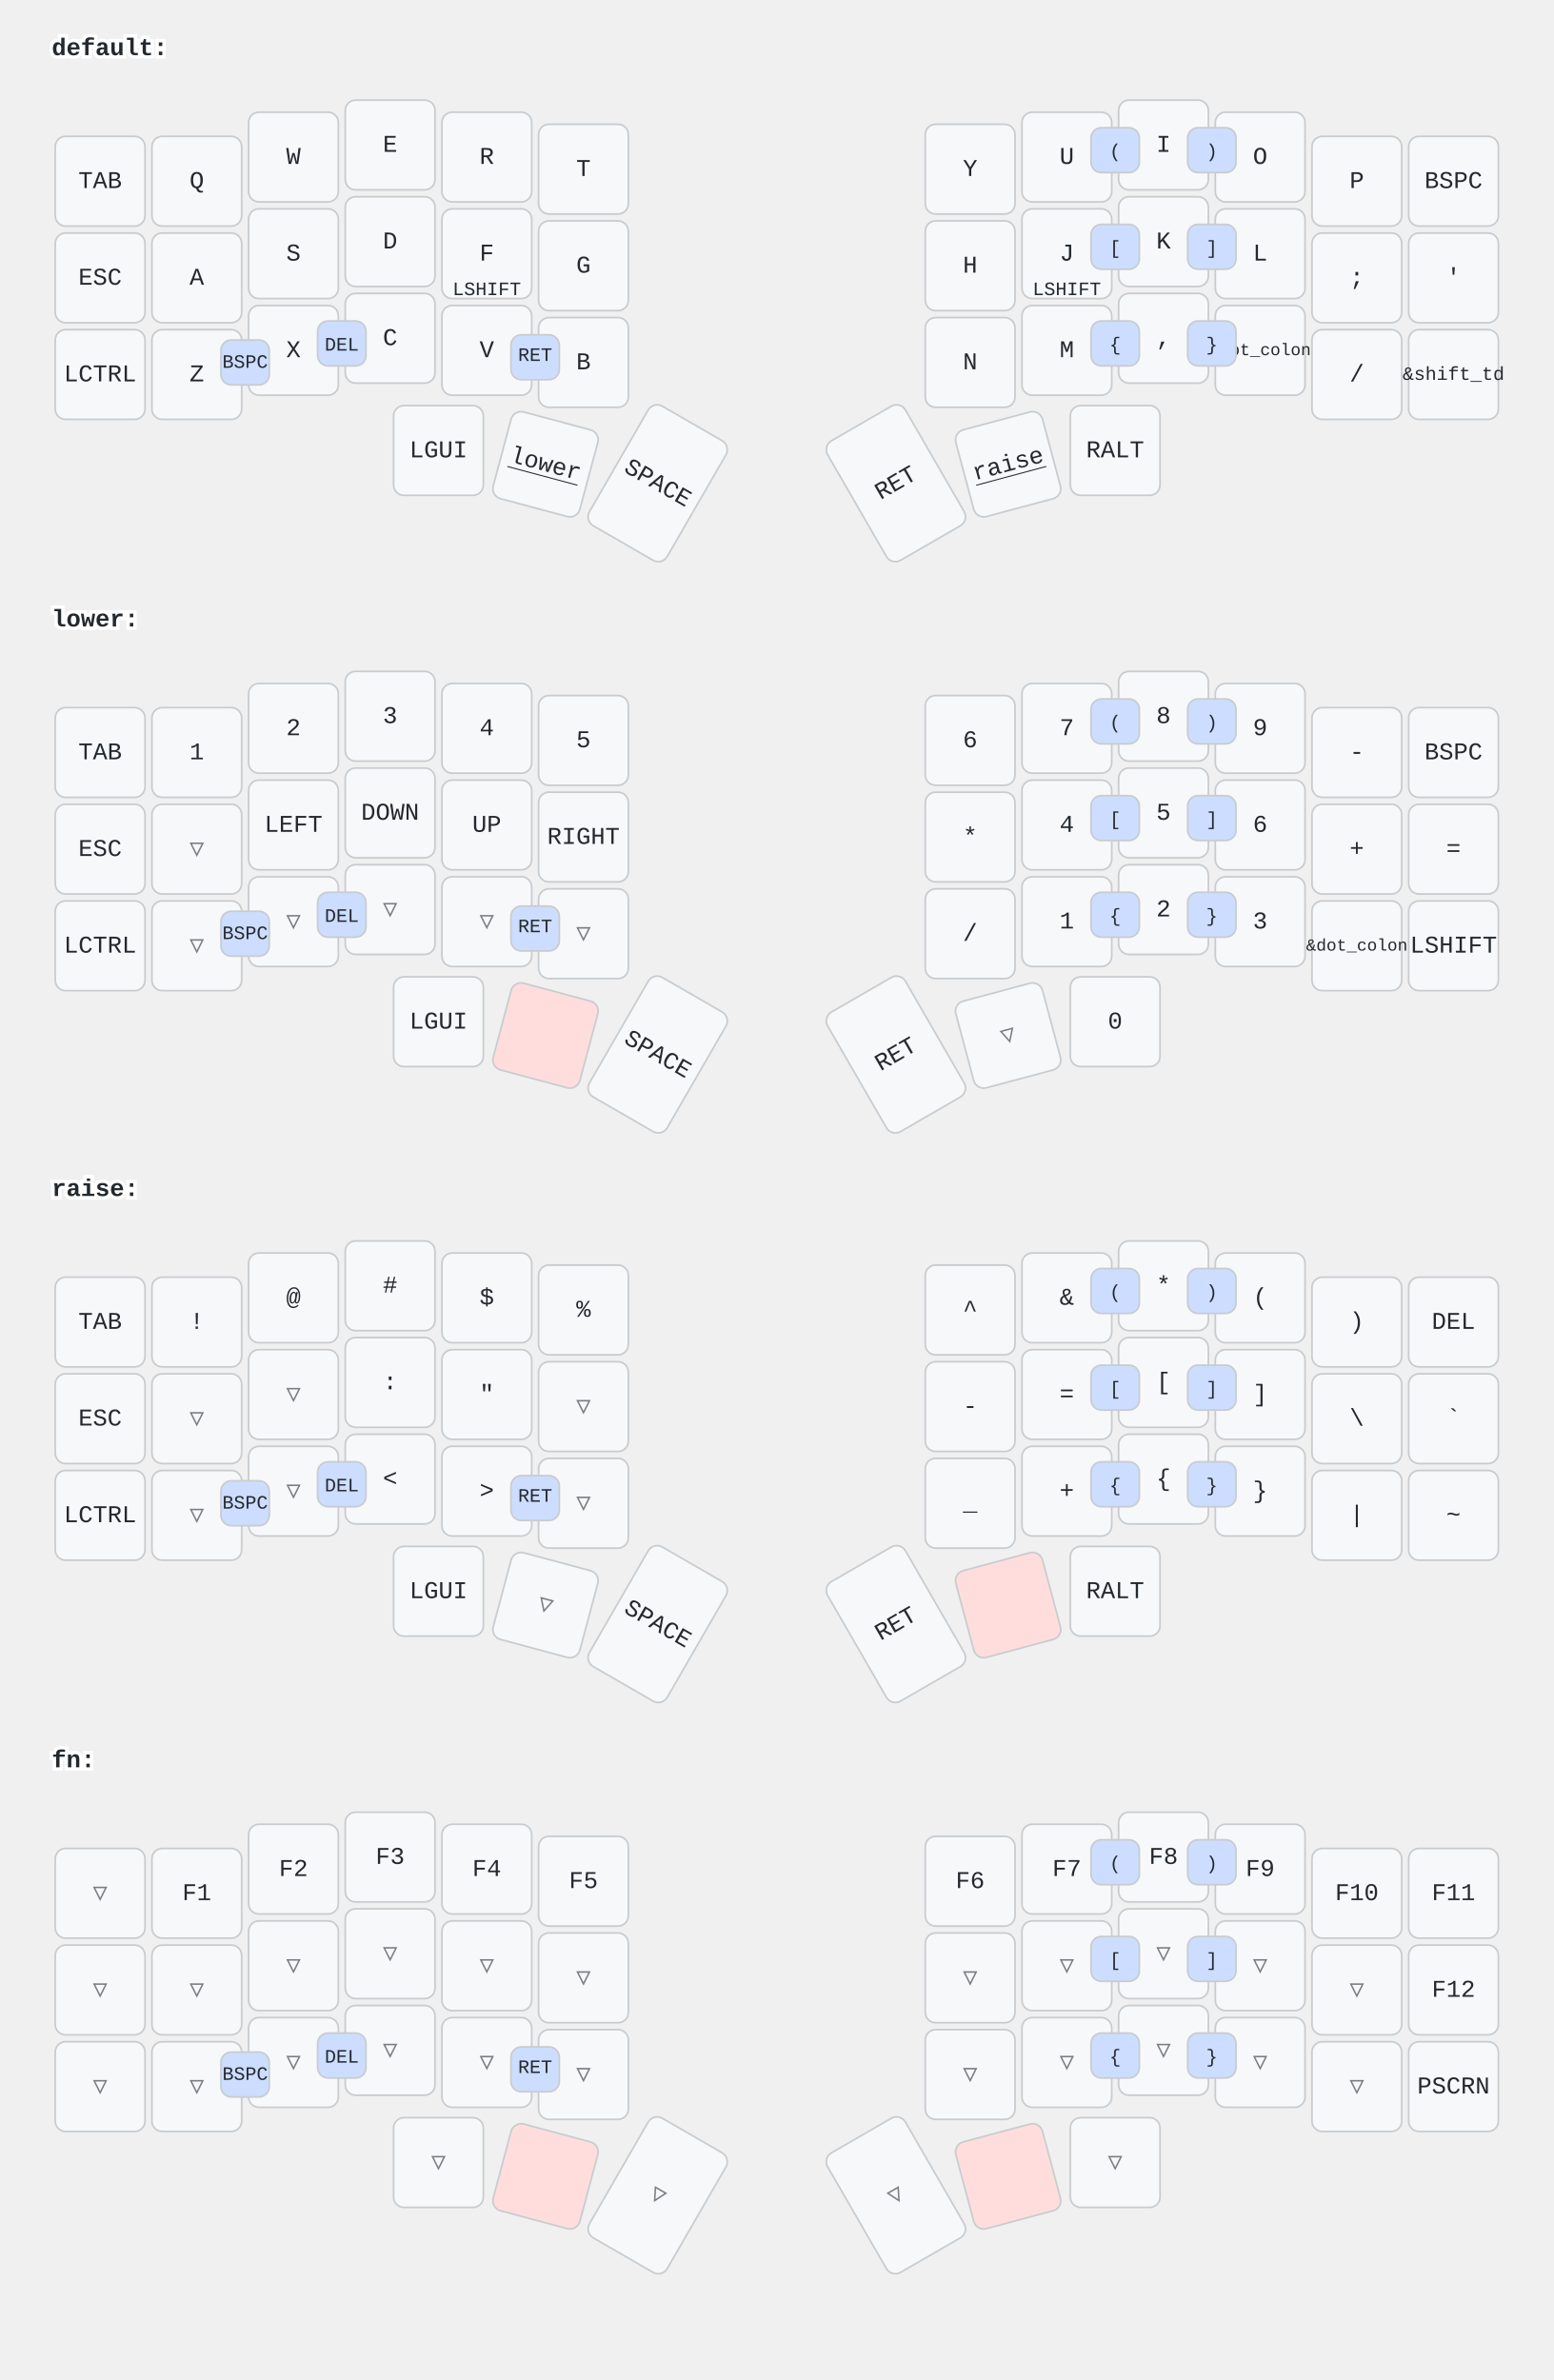
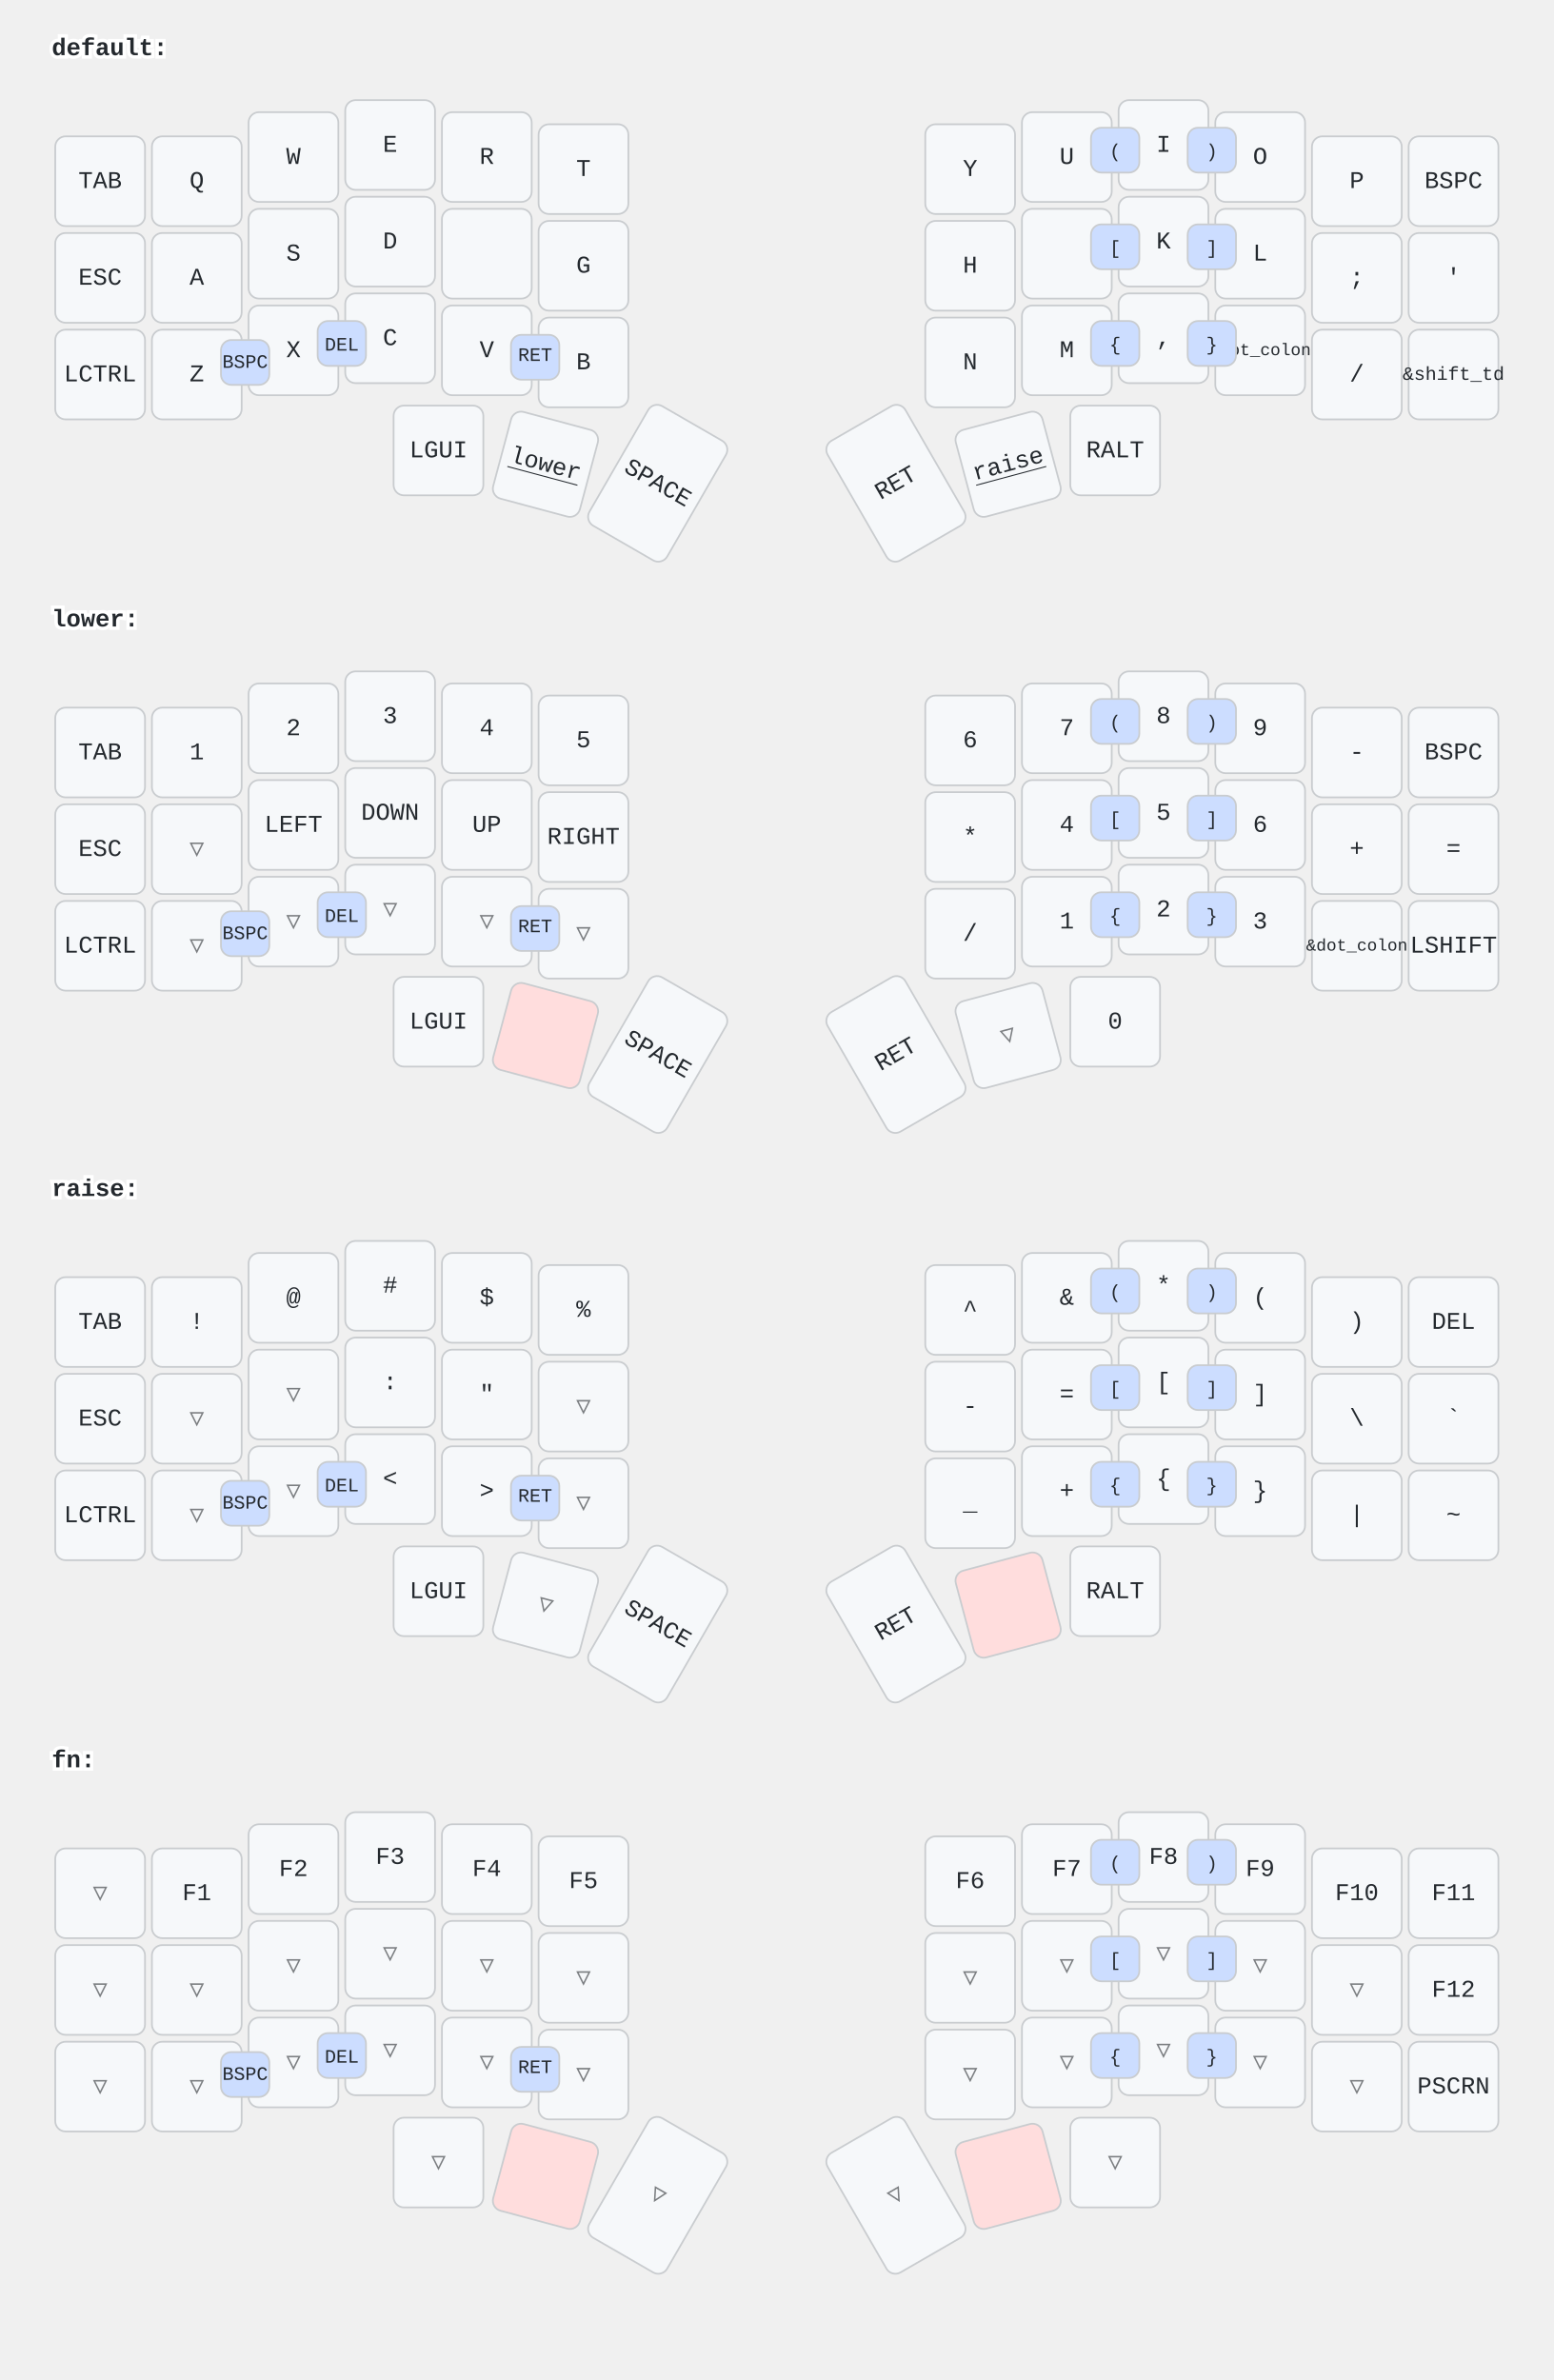
<svg xmlns="http://www.w3.org/2000/svg" width="900" height="1379" viewBox="0 0 900 1379" class="keymap">
  <style>/* inherit to force styles through use tags */
svg path {
    fill: inherit;
}

/* font and background color specifications */
svg.keymap {
    font-family: SFMono-Regular,Consolas,Liberation Mono,Menlo,monospace;
    font-size: 14px;
    font-kerning: normal;
    text-rendering: optimizeLegibility;
    fill: #24292e;
}

/* default key styling */
rect.key {
    fill: #f6f8fa;
}

rect.key, rect.combo {
    stroke: #c9cccf;
    stroke-width: 1;
}

/* default key side styling, only used is draw_key_sides is set */
rect.side {
    filter: brightness(90%);
}

/* color accent for combo boxes */
rect.combo, rect.combo-separate {
    fill: #cdf;
}

/* color accent for held keys */
rect.held, rect.combo.held {
    fill: #fdd;
}

/* color accent for ghost (optional) keys */
rect.ghost, rect.combo.ghost {
    stroke-dasharray: 4, 4;
    stroke-width: 2;
}

text {
    text-anchor: middle;
    dominant-baseline: middle;
}

/* styling for layer labels */
text.label {
    font-weight: bold;
    text-anchor: start;
    stroke: white;
    stroke-width: 4;
    paint-order: stroke;
}

/* styling for optional footer */
text.footer {
    text-anchor: end;
    dominant-baseline: auto;
    stroke: white;
    stroke-width: 4;
    paint-order: stroke;
}

/* styling for combo tap, and key non-tap label text */
text.combo, text.hold, text.shifted, text.left, text.right {
    font-size: 11px;
}

text.hold {
    text-anchor: middle;
    dominant-baseline: auto;
}

text.shifted {
    text-anchor: middle;
    dominant-baseline: hanging;
}

text.left {
    text-anchor: start;
}

text.right {
    text-anchor: end;
}

text.layer-activator {
    text-decoration: underline;
}

/* styling for hold/shifted label text in combo box */
text.combo.hold, text.combo.shifted, text.combo.left, text.combo.right {
    font-size: 8px;
}

/* lighter symbol for transparent keys */
text.trans {
    fill: #7b7e81;
}

/* styling for combo dendrons */
path.combo {
    stroke-width: 1;
    stroke: gray;
    fill: none;
}

/* Start Tabler Icons Cleanup */
/* cannot use height/width with glyphs */
.icon-tabler &gt; path {
    fill: inherit;
    stroke: inherit;
    stroke-width: 2;
}
/* hide tabler's default box */
.icon-tabler &gt; path[stroke="none"][fill="none"] {
    visibility: hidden;
}
/* End Tabler Icons Cleanup */
</style>
  <g transform="translate(30, 0)" class="layer-default">
    <text x="0" y="28" class="label" id="default">default:</text>
    <g transform="translate(0, 56)">
      <g transform="translate(28, 49)" class="key keypos-0">
        <rect rx="6" ry="6" x="-26" y="-26" width="52" height="52" class="key" />
        <text x="0" y="0" class="key tap">TAB</text>
      </g>
      <g transform="translate(84, 49)" class="key keypos-1">
        <rect rx="6" ry="6" x="-26" y="-26" width="52" height="52" class="key" />
        <text x="0" y="0" class="key tap">Q</text>
      </g>
      <g transform="translate(140, 35)" class="key keypos-2">
        <rect rx="6" ry="6" x="-26" y="-26" width="52" height="52" class="key" />
        <text x="0" y="0" class="key tap">W</text>
      </g>
      <g transform="translate(196, 28)" class="key keypos-3">
        <rect rx="6" ry="6" x="-26" y="-26" width="52" height="52" class="key" />
        <text x="0" y="0" class="key tap">E</text>
      </g>
      <g transform="translate(252, 35)" class="key keypos-4">
        <rect rx="6" ry="6" x="-26" y="-26" width="52" height="52" class="key" />
        <text x="0" y="0" class="key tap">R</text>
      </g>
      <g transform="translate(308, 42)" class="key keypos-5">
        <rect rx="6" ry="6" x="-26" y="-26" width="52" height="52" class="key" />
        <text x="0" y="0" class="key tap">T</text>
      </g>
      <g transform="translate(532, 42)" class="key keypos-6">
        <rect rx="6" ry="6" x="-26" y="-26" width="52" height="52" class="key" />
        <text x="0" y="0" class="key tap">Y</text>
      </g>
      <g transform="translate(588, 35)" class="key keypos-7">
        <rect rx="6" ry="6" x="-26" y="-26" width="52" height="52" class="key" />
        <text x="0" y="0" class="key tap">U</text>
      </g>
      <g transform="translate(644, 28)" class="key keypos-8">
        <rect rx="6" ry="6" x="-26" y="-26" width="52" height="52" class="key" />
        <text x="0" y="0" class="key tap">I</text>
      </g>
      <g transform="translate(700, 35)" class="key keypos-9">
        <rect rx="6" ry="6" x="-26" y="-26" width="52" height="52" class="key" />
        <text x="0" y="0" class="key tap">O</text>
      </g>
      <g transform="translate(756, 49)" class="key keypos-10">
        <rect rx="6" ry="6" x="-26" y="-26" width="52" height="52" class="key" />
        <text x="0" y="0" class="key tap">P</text>
      </g>
      <g transform="translate(812, 49)" class="key keypos-11">
        <rect rx="6" ry="6" x="-26" y="-26" width="52" height="52" class="key" />
        <text x="0" y="0" class="key tap">BSPC</text>
      </g>
      <g transform="translate(28, 105)" class="key keypos-12">
        <rect rx="6" ry="6" x="-26" y="-26" width="52" height="52" class="key" />
        <text x="0" y="0" class="key tap">ESC</text>
      </g>
      <g transform="translate(84, 105)" class="key keypos-13">
        <rect rx="6" ry="6" x="-26" y="-26" width="52" height="52" class="key" />
        <text x="0" y="0" class="key tap">A</text>
      </g>
      <g transform="translate(140, 91)" class="key keypos-14">
        <rect rx="6" ry="6" x="-26" y="-26" width="52" height="52" class="key" />
        <text x="0" y="0" class="key tap">S</text>
      </g>
      <g transform="translate(196, 84)" class="key keypos-15">
        <rect rx="6" ry="6" x="-26" y="-26" width="52" height="52" class="key" />
        <text x="0" y="0" class="key tap">D</text>
      </g>
      <g transform="translate(252, 91)" class="key keypos-16">
        <rect rx="6" ry="6" x="-26" y="-26" width="52" height="52" class="key" />
-         <text x="0" y="0" class="key tap">F</text>
-         <text x="0" y="24" class="key hold">LSHIFT</text>
      </g>
      <g transform="translate(308, 98)" class="key keypos-17">
        <rect rx="6" ry="6" x="-26" y="-26" width="52" height="52" class="key" />
        <text x="0" y="0" class="key tap">G</text>
      </g>
      <g transform="translate(532, 98)" class="key keypos-18">
        <rect rx="6" ry="6" x="-26" y="-26" width="52" height="52" class="key" />
        <text x="0" y="0" class="key tap">H</text>
      </g>
      <g transform="translate(588, 91)" class="key keypos-19">
        <rect rx="6" ry="6" x="-26" y="-26" width="52" height="52" class="key" />
-         <text x="0" y="0" class="key tap">J</text>
-         <text x="0" y="24" class="key hold">LSHIFT</text>
      </g>
      <g transform="translate(644, 84)" class="key keypos-20">
        <rect rx="6" ry="6" x="-26" y="-26" width="52" height="52" class="key" />
        <text x="0" y="0" class="key tap">K</text>
      </g>
      <g transform="translate(700, 91)" class="key keypos-21">
        <rect rx="6" ry="6" x="-26" y="-26" width="52" height="52" class="key" />
        <text x="0" y="0" class="key tap">L</text>
      </g>
      <g transform="translate(756, 105)" class="key keypos-22">
        <rect rx="6" ry="6" x="-26" y="-26" width="52" height="52" class="key" />
        <text x="0" y="0" class="key tap">;</text>
      </g>
      <g transform="translate(812, 105)" class="key keypos-23">
        <rect rx="6" ry="6" x="-26" y="-26" width="52" height="52" class="key" />
        <text x="0" y="0" class="key tap">'</text>
      </g>
      <g transform="translate(28, 161)" class="key keypos-24">
        <rect rx="6" ry="6" x="-26" y="-26" width="52" height="52" class="key" />
        <text x="0" y="0" class="key tap">LCTRL</text>
      </g>
      <g transform="translate(84, 161)" class="key keypos-25">
        <rect rx="6" ry="6" x="-26" y="-26" width="52" height="52" class="key" />
        <text x="0" y="0" class="key tap">Z</text>
      </g>
      <g transform="translate(140, 147)" class="key keypos-26">
        <rect rx="6" ry="6" x="-26" y="-26" width="52" height="52" class="key" />
        <text x="0" y="0" class="key tap">X</text>
      </g>
      <g transform="translate(196, 140)" class="key keypos-27">
        <rect rx="6" ry="6" x="-26" y="-26" width="52" height="52" class="key" />
        <text x="0" y="0" class="key tap">C</text>
      </g>
      <g transform="translate(252, 147)" class="key keypos-28">
        <rect rx="6" ry="6" x="-26" y="-26" width="52" height="52" class="key" />
        <text x="0" y="0" class="key tap">V</text>
      </g>
      <g transform="translate(308, 154)" class="key keypos-29">
        <rect rx="6" ry="6" x="-26" y="-26" width="52" height="52" class="key" />
        <text x="0" y="0" class="key tap">B</text>
      </g>
      <g transform="translate(532, 154)" class="key keypos-30">
        <rect rx="6" ry="6" x="-26" y="-26" width="52" height="52" class="key" />
        <text x="0" y="0" class="key tap">N</text>
      </g>
      <g transform="translate(588, 147)" class="key keypos-31">
        <rect rx="6" ry="6" x="-26" y="-26" width="52" height="52" class="key" />
        <text x="0" y="0" class="key tap">M</text>
      </g>
      <g transform="translate(644, 140)" class="key keypos-32">
        <rect rx="6" ry="6" x="-26" y="-26" width="52" height="52" class="key" />
        <text x="0" y="0" class="key tap">,</text>
      </g>
      <g transform="translate(700, 147)" class="key keypos-33">
        <rect rx="6" ry="6" x="-26" y="-26" width="52" height="52" class="key" />
        <text x="0" y="0" class="key tap">
          <tspan style="font-size: 70%">&amp;dot_colon</tspan>
        </text>
      </g>
      <g transform="translate(756, 161)" class="key keypos-34">
        <rect rx="6" ry="6" x="-26" y="-26" width="52" height="52" class="key" />
        <text x="0" y="0" class="key tap">/</text>
      </g>
      <g transform="translate(812, 161)" class="key keypos-35">
        <rect rx="6" ry="6" x="-26" y="-26" width="52" height="52" class="key" />
        <text x="0" y="0" class="key tap">
          <tspan style="font-size: 78%">&amp;shift_td</tspan>
        </text>
      </g>
      <g transform="translate(224, 205)" class="key keypos-36">
        <rect rx="6" ry="6" x="-26" y="-26" width="52" height="52" class="key" />
        <text x="0" y="0" class="key tap">LGUI</text>
      </g>
      <g transform="translate(286, 213) rotate(15.0)" class="key keypos-37">
        <rect rx="6" ry="6" x="-26" y="-26" width="52" height="52" class="key" />
        <a href="#lower">
          <text x="0" y="0" class="key tap layer-activator">lower</text>
        </a>
      </g>
      <g transform="translate(351, 224) rotate(30.0)" class="key keypos-38">
        <rect rx="6" ry="6" x="-26" y="-40" width="52" height="80" class="key" />
        <text x="0" y="0" class="key tap">SPACE</text>
      </g>
      <g transform="translate(489, 224) rotate(-30.0)" class="key keypos-39">
        <rect rx="6" ry="6" x="-26" y="-40" width="52" height="80" class="key" />
        <text x="0" y="0" class="key tap">RET</text>
      </g>
      <g transform="translate(554, 213) rotate(-15.0)" class="key keypos-40">
        <rect rx="6" ry="6" x="-26" y="-26" width="52" height="52" class="key" />
        <a href="#raise">
          <text x="0" y="0" class="key tap layer-activator">raise</text>
        </a>
      </g>
      <g transform="translate(616, 205)" class="key keypos-41">
        <rect rx="6" ry="6" x="-26" y="-26" width="52" height="52" class="key" />
        <text x="0" y="0" class="key tap">RALT</text>
      </g>
      <g class="combo combopos-0">
        <rect rx="6" ry="6" x="602" y="18" width="28" height="26" class="combo" />
        <text x="616" y="32" class="combo tap">(</text>
      </g>
      <g class="combo combopos-1">
        <rect rx="6" ry="6" x="658" y="18" width="28" height="26" class="combo" />
        <text x="672" y="32" class="combo tap">)</text>
      </g>
      <g class="combo combopos-2">
        <rect rx="6" ry="6" x="602" y="74" width="28" height="26" class="combo" />
        <text x="616" y="88" class="combo tap">[</text>
      </g>
      <g class="combo combopos-3">
        <rect rx="6" ry="6" x="658" y="74" width="28" height="26" class="combo" />
        <text x="672" y="88" class="combo tap">]</text>
      </g>
      <g class="combo combopos-4">
        <rect rx="6" ry="6" x="602" y="130" width="28" height="26" class="combo" />
        <text x="616" y="144" class="combo tap">{</text>
      </g>
      <g class="combo combopos-5">
        <rect rx="6" ry="6" x="658" y="130" width="28" height="26" class="combo" />
        <text x="672" y="144" class="combo tap">}</text>
      </g>
      <g class="combo combopos-6">
        <rect rx="6" ry="6" x="98" y="141" width="28" height="26" class="combo" />
        <text x="112" y="154" class="combo tap">BSPC</text>
      </g>
      <g class="combo combopos-7">
        <rect rx="6" ry="6" x="154" y="130" width="28" height="26" class="combo" />
        <text x="168" y="144" class="combo tap">DEL</text>
      </g>
      <g class="combo combopos-8">
        <rect rx="6" ry="6" x="266" y="138" width="28" height="26" class="combo" />
        <text x="280" y="150" class="combo tap">RET</text>
      </g>
    </g>
  </g>
  <g transform="translate(30, 331)" class="layer-lower">
    <text x="0" y="28" class="label" id="lower">lower:</text>
    <g transform="translate(0, 56)">
      <g transform="translate(28, 49)" class="key keypos-0">
        <rect rx="6" ry="6" x="-26" y="-26" width="52" height="52" class="key" />
        <text x="0" y="0" class="key tap">TAB</text>
      </g>
      <g transform="translate(84, 49)" class="key keypos-1">
        <rect rx="6" ry="6" x="-26" y="-26" width="52" height="52" class="key" />
        <text x="0" y="0" class="key tap">1</text>
      </g>
      <g transform="translate(140, 35)" class="key keypos-2">
        <rect rx="6" ry="6" x="-26" y="-26" width="52" height="52" class="key" />
        <text x="0" y="0" class="key tap">2</text>
      </g>
      <g transform="translate(196, 28)" class="key keypos-3">
        <rect rx="6" ry="6" x="-26" y="-26" width="52" height="52" class="key" />
        <text x="0" y="0" class="key tap">3</text>
      </g>
      <g transform="translate(252, 35)" class="key keypos-4">
        <rect rx="6" ry="6" x="-26" y="-26" width="52" height="52" class="key" />
        <text x="0" y="0" class="key tap">4</text>
      </g>
      <g transform="translate(308, 42)" class="key keypos-5">
        <rect rx="6" ry="6" x="-26" y="-26" width="52" height="52" class="key" />
        <text x="0" y="0" class="key tap">5</text>
      </g>
      <g transform="translate(532, 42)" class="key keypos-6">
        <rect rx="6" ry="6" x="-26" y="-26" width="52" height="52" class="key" />
        <text x="0" y="0" class="key tap">6</text>
      </g>
      <g transform="translate(588, 35)" class="key keypos-7">
        <rect rx="6" ry="6" x="-26" y="-26" width="52" height="52" class="key" />
        <text x="0" y="0" class="key tap">7</text>
      </g>
      <g transform="translate(644, 28)" class="key keypos-8">
        <rect rx="6" ry="6" x="-26" y="-26" width="52" height="52" class="key" />
        <text x="0" y="0" class="key tap">8</text>
      </g>
      <g transform="translate(700, 35)" class="key keypos-9">
        <rect rx="6" ry="6" x="-26" y="-26" width="52" height="52" class="key" />
        <text x="0" y="0" class="key tap">9</text>
      </g>
      <g transform="translate(756, 49)" class="key keypos-10">
        <rect rx="6" ry="6" x="-26" y="-26" width="52" height="52" class="key" />
        <text x="0" y="0" class="key tap">-</text>
      </g>
      <g transform="translate(812, 49)" class="key keypos-11">
        <rect rx="6" ry="6" x="-26" y="-26" width="52" height="52" class="key" />
        <text x="0" y="0" class="key tap">BSPC</text>
      </g>
      <g transform="translate(28, 105)" class="key keypos-12">
        <rect rx="6" ry="6" x="-26" y="-26" width="52" height="52" class="key" />
        <text x="0" y="0" class="key tap">ESC</text>
      </g>
      <g transform="translate(84, 105)" class="key trans keypos-13">
        <rect rx="6" ry="6" x="-26" y="-26" width="52" height="52" class="key trans" />
        <text x="0" y="0" class="key trans tap">▽</text>
      </g>
      <g transform="translate(140, 91)" class="key keypos-14">
        <rect rx="6" ry="6" x="-26" y="-26" width="52" height="52" class="key" />
        <text x="0" y="0" class="key tap">LEFT</text>
      </g>
      <g transform="translate(196, 84)" class="key keypos-15">
        <rect rx="6" ry="6" x="-26" y="-26" width="52" height="52" class="key" />
        <text x="0" y="0" class="key tap">DOWN</text>
      </g>
      <g transform="translate(252, 91)" class="key keypos-16">
        <rect rx="6" ry="6" x="-26" y="-26" width="52" height="52" class="key" />
        <text x="0" y="0" class="key tap">UP</text>
      </g>
      <g transform="translate(308, 98)" class="key keypos-17">
        <rect rx="6" ry="6" x="-26" y="-26" width="52" height="52" class="key" />
        <text x="0" y="0" class="key tap">RIGHT</text>
      </g>
      <g transform="translate(532, 98)" class="key keypos-18">
        <rect rx="6" ry="6" x="-26" y="-26" width="52" height="52" class="key" />
        <text x="0" y="0" class="key tap">*</text>
      </g>
      <g transform="translate(588, 91)" class="key keypos-19">
        <rect rx="6" ry="6" x="-26" y="-26" width="52" height="52" class="key" />
        <text x="0" y="0" class="key tap">4</text>
      </g>
      <g transform="translate(644, 84)" class="key keypos-20">
        <rect rx="6" ry="6" x="-26" y="-26" width="52" height="52" class="key" />
        <text x="0" y="0" class="key tap">5</text>
      </g>
      <g transform="translate(700, 91)" class="key keypos-21">
        <rect rx="6" ry="6" x="-26" y="-26" width="52" height="52" class="key" />
        <text x="0" y="0" class="key tap">6</text>
      </g>
      <g transform="translate(756, 105)" class="key keypos-22">
        <rect rx="6" ry="6" x="-26" y="-26" width="52" height="52" class="key" />
        <text x="0" y="0" class="key tap">+</text>
      </g>
      <g transform="translate(812, 105)" class="key keypos-23">
        <rect rx="6" ry="6" x="-26" y="-26" width="52" height="52" class="key" />
        <text x="0" y="0" class="key tap">=</text>
      </g>
      <g transform="translate(28, 161)" class="key keypos-24">
        <rect rx="6" ry="6" x="-26" y="-26" width="52" height="52" class="key" />
        <text x="0" y="0" class="key tap">LCTRL</text>
      </g>
      <g transform="translate(84, 161)" class="key trans keypos-25">
        <rect rx="6" ry="6" x="-26" y="-26" width="52" height="52" class="key trans" />
        <text x="0" y="0" class="key trans tap">▽</text>
      </g>
      <g transform="translate(140, 147)" class="key trans keypos-26">
        <rect rx="6" ry="6" x="-26" y="-26" width="52" height="52" class="key trans" />
        <text x="0" y="0" class="key trans tap">▽</text>
      </g>
      <g transform="translate(196, 140)" class="key trans keypos-27">
        <rect rx="6" ry="6" x="-26" y="-26" width="52" height="52" class="key trans" />
        <text x="0" y="0" class="key trans tap">▽</text>
      </g>
      <g transform="translate(252, 147)" class="key trans keypos-28">
        <rect rx="6" ry="6" x="-26" y="-26" width="52" height="52" class="key trans" />
        <text x="0" y="0" class="key trans tap">▽</text>
      </g>
      <g transform="translate(308, 154)" class="key trans keypos-29">
        <rect rx="6" ry="6" x="-26" y="-26" width="52" height="52" class="key trans" />
        <text x="0" y="0" class="key trans tap">▽</text>
      </g>
      <g transform="translate(532, 154)" class="key keypos-30">
        <rect rx="6" ry="6" x="-26" y="-26" width="52" height="52" class="key" />
        <text x="0" y="0" class="key tap">/</text>
      </g>
      <g transform="translate(588, 147)" class="key keypos-31">
        <rect rx="6" ry="6" x="-26" y="-26" width="52" height="52" class="key" />
        <text x="0" y="0" class="key tap">1</text>
      </g>
      <g transform="translate(644, 140)" class="key keypos-32">
        <rect rx="6" ry="6" x="-26" y="-26" width="52" height="52" class="key" />
        <text x="0" y="0" class="key tap">2</text>
      </g>
      <g transform="translate(700, 147)" class="key keypos-33">
        <rect rx="6" ry="6" x="-26" y="-26" width="52" height="52" class="key" />
        <text x="0" y="0" class="key tap">3</text>
      </g>
      <g transform="translate(756, 161)" class="key keypos-34">
        <rect rx="6" ry="6" x="-26" y="-26" width="52" height="52" class="key" />
        <text x="0" y="0" class="key tap">
          <tspan style="font-size: 70%">&amp;dot_colon</tspan>
        </text>
      </g>
      <g transform="translate(812, 161)" class="key keypos-35">
        <rect rx="6" ry="6" x="-26" y="-26" width="52" height="52" class="key" />
        <text x="0" y="0" class="key tap">LSHIFT</text>
      </g>
      <g transform="translate(224, 205)" class="key keypos-36">
        <rect rx="6" ry="6" x="-26" y="-26" width="52" height="52" class="key" />
        <text x="0" y="0" class="key tap">LGUI</text>
      </g>
      <g transform="translate(286, 213) rotate(15.0)" class="key held keypos-37">
        <rect rx="6" ry="6" x="-26" y="-26" width="52" height="52" class="key held" />
      </g>
      <g transform="translate(351, 224) rotate(30.0)" class="key keypos-38">
        <rect rx="6" ry="6" x="-26" y="-40" width="52" height="80" class="key" />
        <text x="0" y="0" class="key tap">SPACE</text>
      </g>
      <g transform="translate(489, 224) rotate(-30.0)" class="key keypos-39">
        <rect rx="6" ry="6" x="-26" y="-40" width="52" height="80" class="key" />
        <text x="0" y="0" class="key tap">RET</text>
      </g>
      <g transform="translate(554, 213) rotate(-15.0)" class="key trans keypos-40">
        <rect rx="6" ry="6" x="-26" y="-26" width="52" height="52" class="key trans" />
        <text x="0" y="0" class="key trans tap">▽</text>
      </g>
      <g transform="translate(616, 205)" class="key keypos-41">
        <rect rx="6" ry="6" x="-26" y="-26" width="52" height="52" class="key" />
        <text x="0" y="0" class="key tap">0</text>
      </g>
      <g class="combo combopos-0">
        <rect rx="6" ry="6" x="602" y="18" width="28" height="26" class="combo" />
        <text x="616" y="32" class="combo tap">(</text>
      </g>
      <g class="combo combopos-1">
        <rect rx="6" ry="6" x="658" y="18" width="28" height="26" class="combo" />
        <text x="672" y="32" class="combo tap">)</text>
      </g>
      <g class="combo combopos-2">
        <rect rx="6" ry="6" x="602" y="74" width="28" height="26" class="combo" />
        <text x="616" y="88" class="combo tap">[</text>
      </g>
      <g class="combo combopos-3">
        <rect rx="6" ry="6" x="658" y="74" width="28" height="26" class="combo" />
        <text x="672" y="88" class="combo tap">]</text>
      </g>
      <g class="combo combopos-4">
        <rect rx="6" ry="6" x="602" y="130" width="28" height="26" class="combo" />
        <text x="616" y="144" class="combo tap">{</text>
      </g>
      <g class="combo combopos-5">
        <rect rx="6" ry="6" x="658" y="130" width="28" height="26" class="combo" />
        <text x="672" y="144" class="combo tap">}</text>
      </g>
      <g class="combo combopos-6">
        <rect rx="6" ry="6" x="98" y="141" width="28" height="26" class="combo" />
        <text x="112" y="154" class="combo tap">BSPC</text>
      </g>
      <g class="combo combopos-7">
        <rect rx="6" ry="6" x="154" y="130" width="28" height="26" class="combo" />
        <text x="168" y="144" class="combo tap">DEL</text>
      </g>
      <g class="combo combopos-8">
        <rect rx="6" ry="6" x="266" y="138" width="28" height="26" class="combo" />
        <text x="280" y="150" class="combo tap">RET</text>
      </g>
    </g>
  </g>
  <g transform="translate(30, 661)" class="layer-raise">
    <text x="0" y="28" class="label" id="raise">raise:</text>
    <g transform="translate(0, 56)">
      <g transform="translate(28, 49)" class="key keypos-0">
        <rect rx="6" ry="6" x="-26" y="-26" width="52" height="52" class="key" />
        <text x="0" y="0" class="key tap">TAB</text>
      </g>
      <g transform="translate(84, 49)" class="key keypos-1">
        <rect rx="6" ry="6" x="-26" y="-26" width="52" height="52" class="key" />
        <text x="0" y="0" class="key tap">!</text>
      </g>
      <g transform="translate(140, 35)" class="key keypos-2">
        <rect rx="6" ry="6" x="-26" y="-26" width="52" height="52" class="key" />
        <text x="0" y="0" class="key tap">@</text>
      </g>
      <g transform="translate(196, 28)" class="key keypos-3">
        <rect rx="6" ry="6" x="-26" y="-26" width="52" height="52" class="key" />
        <text x="0" y="0" class="key tap">#</text>
      </g>
      <g transform="translate(252, 35)" class="key keypos-4">
        <rect rx="6" ry="6" x="-26" y="-26" width="52" height="52" class="key" />
        <text x="0" y="0" class="key tap">$</text>
      </g>
      <g transform="translate(308, 42)" class="key keypos-5">
        <rect rx="6" ry="6" x="-26" y="-26" width="52" height="52" class="key" />
        <text x="0" y="0" class="key tap">%</text>
      </g>
      <g transform="translate(532, 42)" class="key keypos-6">
        <rect rx="6" ry="6" x="-26" y="-26" width="52" height="52" class="key" />
        <text x="0" y="0" class="key tap">^</text>
      </g>
      <g transform="translate(588, 35)" class="key keypos-7">
        <rect rx="6" ry="6" x="-26" y="-26" width="52" height="52" class="key" />
        <text x="0" y="0" class="key tap">&amp;</text>
      </g>
      <g transform="translate(644, 28)" class="key keypos-8">
        <rect rx="6" ry="6" x="-26" y="-26" width="52" height="52" class="key" />
        <text x="0" y="0" class="key tap">*</text>
      </g>
      <g transform="translate(700, 35)" class="key keypos-9">
        <rect rx="6" ry="6" x="-26" y="-26" width="52" height="52" class="key" />
        <text x="0" y="0" class="key tap">(</text>
      </g>
      <g transform="translate(756, 49)" class="key keypos-10">
        <rect rx="6" ry="6" x="-26" y="-26" width="52" height="52" class="key" />
        <text x="0" y="0" class="key tap">)</text>
      </g>
      <g transform="translate(812, 49)" class="key keypos-11">
        <rect rx="6" ry="6" x="-26" y="-26" width="52" height="52" class="key" />
        <text x="0" y="0" class="key tap">DEL</text>
      </g>
      <g transform="translate(28, 105)" class="key keypos-12">
        <rect rx="6" ry="6" x="-26" y="-26" width="52" height="52" class="key" />
        <text x="0" y="0" class="key tap">ESC</text>
      </g>
      <g transform="translate(84, 105)" class="key trans keypos-13">
        <rect rx="6" ry="6" x="-26" y="-26" width="52" height="52" class="key trans" />
        <text x="0" y="0" class="key trans tap">▽</text>
      </g>
      <g transform="translate(140, 91)" class="key trans keypos-14">
        <rect rx="6" ry="6" x="-26" y="-26" width="52" height="52" class="key trans" />
        <text x="0" y="0" class="key trans tap">▽</text>
      </g>
      <g transform="translate(196, 84)" class="key keypos-15">
        <rect rx="6" ry="6" x="-26" y="-26" width="52" height="52" class="key" />
        <text x="0" y="0" class="key tap">:</text>
      </g>
      <g transform="translate(252, 91)" class="key keypos-16">
        <rect rx="6" ry="6" x="-26" y="-26" width="52" height="52" class="key" />
        <text x="0" y="0" class="key tap">"</text>
      </g>
      <g transform="translate(308, 98)" class="key trans keypos-17">
        <rect rx="6" ry="6" x="-26" y="-26" width="52" height="52" class="key trans" />
        <text x="0" y="0" class="key trans tap">▽</text>
      </g>
      <g transform="translate(532, 98)" class="key keypos-18">
        <rect rx="6" ry="6" x="-26" y="-26" width="52" height="52" class="key" />
        <text x="0" y="0" class="key tap">-</text>
      </g>
      <g transform="translate(588, 91)" class="key keypos-19">
        <rect rx="6" ry="6" x="-26" y="-26" width="52" height="52" class="key" />
        <text x="0" y="0" class="key tap">=</text>
      </g>
      <g transform="translate(644, 84)" class="key keypos-20">
        <rect rx="6" ry="6" x="-26" y="-26" width="52" height="52" class="key" />
        <text x="0" y="0" class="key tap">[</text>
      </g>
      <g transform="translate(700, 91)" class="key keypos-21">
        <rect rx="6" ry="6" x="-26" y="-26" width="52" height="52" class="key" />
        <text x="0" y="0" class="key tap">]</text>
      </g>
      <g transform="translate(756, 105)" class="key keypos-22">
        <rect rx="6" ry="6" x="-26" y="-26" width="52" height="52" class="key" />
        <text x="0" y="0" class="key tap">\</text>
      </g>
      <g transform="translate(812, 105)" class="key keypos-23">
        <rect rx="6" ry="6" x="-26" y="-26" width="52" height="52" class="key" />
        <text x="0" y="0" class="key tap">`</text>
      </g>
      <g transform="translate(28, 161)" class="key keypos-24">
        <rect rx="6" ry="6" x="-26" y="-26" width="52" height="52" class="key" />
        <text x="0" y="0" class="key tap">LCTRL</text>
      </g>
      <g transform="translate(84, 161)" class="key trans keypos-25">
        <rect rx="6" ry="6" x="-26" y="-26" width="52" height="52" class="key trans" />
        <text x="0" y="0" class="key trans tap">▽</text>
      </g>
      <g transform="translate(140, 147)" class="key trans keypos-26">
        <rect rx="6" ry="6" x="-26" y="-26" width="52" height="52" class="key trans" />
        <text x="0" y="0" class="key trans tap">▽</text>
      </g>
      <g transform="translate(196, 140)" class="key keypos-27">
        <rect rx="6" ry="6" x="-26" y="-26" width="52" height="52" class="key" />
        <text x="0" y="0" class="key tap">&lt;</text>
      </g>
      <g transform="translate(252, 147)" class="key keypos-28">
        <rect rx="6" ry="6" x="-26" y="-26" width="52" height="52" class="key" />
        <text x="0" y="0" class="key tap">&gt;</text>
      </g>
      <g transform="translate(308, 154)" class="key trans keypos-29">
        <rect rx="6" ry="6" x="-26" y="-26" width="52" height="52" class="key trans" />
        <text x="0" y="0" class="key trans tap">▽</text>
      </g>
      <g transform="translate(532, 154)" class="key keypos-30">
        <rect rx="6" ry="6" x="-26" y="-26" width="52" height="52" class="key" />
        <text x="0" y="0" class="key tap">_</text>
      </g>
      <g transform="translate(588, 147)" class="key keypos-31">
        <rect rx="6" ry="6" x="-26" y="-26" width="52" height="52" class="key" />
        <text x="0" y="0" class="key tap">+</text>
      </g>
      <g transform="translate(644, 140)" class="key keypos-32">
        <rect rx="6" ry="6" x="-26" y="-26" width="52" height="52" class="key" />
        <text x="0" y="0" class="key tap">{</text>
      </g>
      <g transform="translate(700, 147)" class="key keypos-33">
        <rect rx="6" ry="6" x="-26" y="-26" width="52" height="52" class="key" />
        <text x="0" y="0" class="key tap">}</text>
      </g>
      <g transform="translate(756, 161)" class="key keypos-34">
        <rect rx="6" ry="6" x="-26" y="-26" width="52" height="52" class="key" />
        <text x="0" y="0" class="key tap">|</text>
      </g>
      <g transform="translate(812, 161)" class="key keypos-35">
        <rect rx="6" ry="6" x="-26" y="-26" width="52" height="52" class="key" />
        <text x="0" y="0" class="key tap">~</text>
      </g>
      <g transform="translate(224, 205)" class="key keypos-36">
        <rect rx="6" ry="6" x="-26" y="-26" width="52" height="52" class="key" />
        <text x="0" y="0" class="key tap">LGUI</text>
      </g>
      <g transform="translate(286, 213) rotate(15.0)" class="key trans keypos-37">
        <rect rx="6" ry="6" x="-26" y="-26" width="52" height="52" class="key trans" />
        <text x="0" y="0" class="key trans tap">▽</text>
      </g>
      <g transform="translate(351, 224) rotate(30.0)" class="key keypos-38">
        <rect rx="6" ry="6" x="-26" y="-40" width="52" height="80" class="key" />
        <text x="0" y="0" class="key tap">SPACE</text>
      </g>
      <g transform="translate(489, 224) rotate(-30.0)" class="key keypos-39">
        <rect rx="6" ry="6" x="-26" y="-40" width="52" height="80" class="key" />
        <text x="0" y="0" class="key tap">RET</text>
      </g>
      <g transform="translate(554, 213) rotate(-15.0)" class="key held keypos-40">
        <rect rx="6" ry="6" x="-26" y="-26" width="52" height="52" class="key held" />
      </g>
      <g transform="translate(616, 205)" class="key keypos-41">
        <rect rx="6" ry="6" x="-26" y="-26" width="52" height="52" class="key" />
        <text x="0" y="0" class="key tap">RALT</text>
      </g>
      <g class="combo combopos-0">
        <rect rx="6" ry="6" x="602" y="18" width="28" height="26" class="combo" />
        <text x="616" y="32" class="combo tap">(</text>
      </g>
      <g class="combo combopos-1">
        <rect rx="6" ry="6" x="658" y="18" width="28" height="26" class="combo" />
        <text x="672" y="32" class="combo tap">)</text>
      </g>
      <g class="combo combopos-2">
        <rect rx="6" ry="6" x="602" y="74" width="28" height="26" class="combo" />
        <text x="616" y="88" class="combo tap">[</text>
      </g>
      <g class="combo combopos-3">
        <rect rx="6" ry="6" x="658" y="74" width="28" height="26" class="combo" />
        <text x="672" y="88" class="combo tap">]</text>
      </g>
      <g class="combo combopos-4">
        <rect rx="6" ry="6" x="602" y="130" width="28" height="26" class="combo" />
        <text x="616" y="144" class="combo tap">{</text>
      </g>
      <g class="combo combopos-5">
        <rect rx="6" ry="6" x="658" y="130" width="28" height="26" class="combo" />
        <text x="672" y="144" class="combo tap">}</text>
      </g>
      <g class="combo combopos-6">
        <rect rx="6" ry="6" x="98" y="141" width="28" height="26" class="combo" />
        <text x="112" y="154" class="combo tap">BSPC</text>
      </g>
      <g class="combo combopos-7">
        <rect rx="6" ry="6" x="154" y="130" width="28" height="26" class="combo" />
        <text x="168" y="144" class="combo tap">DEL</text>
      </g>
      <g class="combo combopos-8">
        <rect rx="6" ry="6" x="266" y="138" width="28" height="26" class="combo" />
        <text x="280" y="150" class="combo tap">RET</text>
      </g>
    </g>
  </g>
  <g transform="translate(30, 992)" class="layer-fn">
    <text x="0" y="28" class="label" id="fn">fn:</text>
    <g transform="translate(0, 56)">
      <g transform="translate(28, 49)" class="key trans keypos-0">
        <rect rx="6" ry="6" x="-26" y="-26" width="52" height="52" class="key trans" />
        <text x="0" y="0" class="key trans tap">▽</text>
      </g>
      <g transform="translate(84, 49)" class="key keypos-1">
        <rect rx="6" ry="6" x="-26" y="-26" width="52" height="52" class="key" />
        <text x="0" y="0" class="key tap">F1</text>
      </g>
      <g transform="translate(140, 35)" class="key keypos-2">
        <rect rx="6" ry="6" x="-26" y="-26" width="52" height="52" class="key" />
        <text x="0" y="0" class="key tap">F2</text>
      </g>
      <g transform="translate(196, 28)" class="key keypos-3">
        <rect rx="6" ry="6" x="-26" y="-26" width="52" height="52" class="key" />
        <text x="0" y="0" class="key tap">F3</text>
      </g>
      <g transform="translate(252, 35)" class="key keypos-4">
        <rect rx="6" ry="6" x="-26" y="-26" width="52" height="52" class="key" />
        <text x="0" y="0" class="key tap">F4</text>
      </g>
      <g transform="translate(308, 42)" class="key keypos-5">
        <rect rx="6" ry="6" x="-26" y="-26" width="52" height="52" class="key" />
        <text x="0" y="0" class="key tap">F5</text>
      </g>
      <g transform="translate(532, 42)" class="key keypos-6">
        <rect rx="6" ry="6" x="-26" y="-26" width="52" height="52" class="key" />
        <text x="0" y="0" class="key tap">F6</text>
      </g>
      <g transform="translate(588, 35)" class="key keypos-7">
        <rect rx="6" ry="6" x="-26" y="-26" width="52" height="52" class="key" />
        <text x="0" y="0" class="key tap">F7</text>
      </g>
      <g transform="translate(644, 28)" class="key keypos-8">
        <rect rx="6" ry="6" x="-26" y="-26" width="52" height="52" class="key" />
        <text x="0" y="0" class="key tap">F8</text>
      </g>
      <g transform="translate(700, 35)" class="key keypos-9">
        <rect rx="6" ry="6" x="-26" y="-26" width="52" height="52" class="key" />
        <text x="0" y="0" class="key tap">F9</text>
      </g>
      <g transform="translate(756, 49)" class="key keypos-10">
        <rect rx="6" ry="6" x="-26" y="-26" width="52" height="52" class="key" />
        <text x="0" y="0" class="key tap">F10</text>
      </g>
      <g transform="translate(812, 49)" class="key keypos-11">
        <rect rx="6" ry="6" x="-26" y="-26" width="52" height="52" class="key" />
        <text x="0" y="0" class="key tap">F11</text>
      </g>
      <g transform="translate(28, 105)" class="key trans keypos-12">
        <rect rx="6" ry="6" x="-26" y="-26" width="52" height="52" class="key trans" />
        <text x="0" y="0" class="key trans tap">▽</text>
      </g>
      <g transform="translate(84, 105)" class="key trans keypos-13">
        <rect rx="6" ry="6" x="-26" y="-26" width="52" height="52" class="key trans" />
        <text x="0" y="0" class="key trans tap">▽</text>
      </g>
      <g transform="translate(140, 91)" class="key trans keypos-14">
        <rect rx="6" ry="6" x="-26" y="-26" width="52" height="52" class="key trans" />
        <text x="0" y="0" class="key trans tap">▽</text>
      </g>
      <g transform="translate(196, 84)" class="key trans keypos-15">
        <rect rx="6" ry="6" x="-26" y="-26" width="52" height="52" class="key trans" />
        <text x="0" y="0" class="key trans tap">▽</text>
      </g>
      <g transform="translate(252, 91)" class="key trans keypos-16">
        <rect rx="6" ry="6" x="-26" y="-26" width="52" height="52" class="key trans" />
        <text x="0" y="0" class="key trans tap">▽</text>
      </g>
      <g transform="translate(308, 98)" class="key trans keypos-17">
        <rect rx="6" ry="6" x="-26" y="-26" width="52" height="52" class="key trans" />
        <text x="0" y="0" class="key trans tap">▽</text>
      </g>
      <g transform="translate(532, 98)" class="key trans keypos-18">
        <rect rx="6" ry="6" x="-26" y="-26" width="52" height="52" class="key trans" />
        <text x="0" y="0" class="key trans tap">▽</text>
      </g>
      <g transform="translate(588, 91)" class="key trans keypos-19">
        <rect rx="6" ry="6" x="-26" y="-26" width="52" height="52" class="key trans" />
        <text x="0" y="0" class="key trans tap">▽</text>
      </g>
      <g transform="translate(644, 84)" class="key trans keypos-20">
        <rect rx="6" ry="6" x="-26" y="-26" width="52" height="52" class="key trans" />
        <text x="0" y="0" class="key trans tap">▽</text>
      </g>
      <g transform="translate(700, 91)" class="key trans keypos-21">
        <rect rx="6" ry="6" x="-26" y="-26" width="52" height="52" class="key trans" />
        <text x="0" y="0" class="key trans tap">▽</text>
      </g>
      <g transform="translate(756, 105)" class="key trans keypos-22">
        <rect rx="6" ry="6" x="-26" y="-26" width="52" height="52" class="key trans" />
        <text x="0" y="0" class="key trans tap">▽</text>
      </g>
      <g transform="translate(812, 105)" class="key keypos-23">
        <rect rx="6" ry="6" x="-26" y="-26" width="52" height="52" class="key" />
        <text x="0" y="0" class="key tap">F12</text>
      </g>
      <g transform="translate(28, 161)" class="key trans keypos-24">
        <rect rx="6" ry="6" x="-26" y="-26" width="52" height="52" class="key trans" />
        <text x="0" y="0" class="key trans tap">▽</text>
      </g>
      <g transform="translate(84, 161)" class="key trans keypos-25">
        <rect rx="6" ry="6" x="-26" y="-26" width="52" height="52" class="key trans" />
        <text x="0" y="0" class="key trans tap">▽</text>
      </g>
      <g transform="translate(140, 147)" class="key trans keypos-26">
        <rect rx="6" ry="6" x="-26" y="-26" width="52" height="52" class="key trans" />
        <text x="0" y="0" class="key trans tap">▽</text>
      </g>
      <g transform="translate(196, 140)" class="key trans keypos-27">
        <rect rx="6" ry="6" x="-26" y="-26" width="52" height="52" class="key trans" />
        <text x="0" y="0" class="key trans tap">▽</text>
      </g>
      <g transform="translate(252, 147)" class="key trans keypos-28">
        <rect rx="6" ry="6" x="-26" y="-26" width="52" height="52" class="key trans" />
        <text x="0" y="0" class="key trans tap">▽</text>
      </g>
      <g transform="translate(308, 154)" class="key trans keypos-29">
        <rect rx="6" ry="6" x="-26" y="-26" width="52" height="52" class="key trans" />
        <text x="0" y="0" class="key trans tap">▽</text>
      </g>
      <g transform="translate(532, 154)" class="key trans keypos-30">
        <rect rx="6" ry="6" x="-26" y="-26" width="52" height="52" class="key trans" />
        <text x="0" y="0" class="key trans tap">▽</text>
      </g>
      <g transform="translate(588, 147)" class="key trans keypos-31">
        <rect rx="6" ry="6" x="-26" y="-26" width="52" height="52" class="key trans" />
        <text x="0" y="0" class="key trans tap">▽</text>
      </g>
      <g transform="translate(644, 140)" class="key trans keypos-32">
        <rect rx="6" ry="6" x="-26" y="-26" width="52" height="52" class="key trans" />
        <text x="0" y="0" class="key trans tap">▽</text>
      </g>
      <g transform="translate(700, 147)" class="key trans keypos-33">
        <rect rx="6" ry="6" x="-26" y="-26" width="52" height="52" class="key trans" />
        <text x="0" y="0" class="key trans tap">▽</text>
      </g>
      <g transform="translate(756, 161)" class="key trans keypos-34">
        <rect rx="6" ry="6" x="-26" y="-26" width="52" height="52" class="key trans" />
        <text x="0" y="0" class="key trans tap">▽</text>
      </g>
      <g transform="translate(812, 161)" class="key keypos-35">
        <rect rx="6" ry="6" x="-26" y="-26" width="52" height="52" class="key" />
        <text x="0" y="0" class="key tap">PSCRN</text>
      </g>
      <g transform="translate(224, 205)" class="key trans keypos-36">
        <rect rx="6" ry="6" x="-26" y="-26" width="52" height="52" class="key trans" />
        <text x="0" y="0" class="key trans tap">▽</text>
      </g>
      <g transform="translate(286, 213) rotate(15.0)" class="key held keypos-37">
        <rect rx="6" ry="6" x="-26" y="-26" width="52" height="52" class="key held" />
      </g>
      <g transform="translate(351, 224) rotate(30.0)" class="key trans keypos-38">
        <rect rx="6" ry="6" x="-26" y="-40" width="52" height="80" class="key trans" />
        <text x="0" y="0" class="key trans tap">▽</text>
      </g>
      <g transform="translate(489, 224) rotate(-30.0)" class="key trans keypos-39">
        <rect rx="6" ry="6" x="-26" y="-40" width="52" height="80" class="key trans" />
        <text x="0" y="0" class="key trans tap">▽</text>
      </g>
      <g transform="translate(554, 213) rotate(-15.0)" class="key held keypos-40">
        <rect rx="6" ry="6" x="-26" y="-26" width="52" height="52" class="key held" />
      </g>
      <g transform="translate(616, 205)" class="key trans keypos-41">
        <rect rx="6" ry="6" x="-26" y="-26" width="52" height="52" class="key trans" />
        <text x="0" y="0" class="key trans tap">▽</text>
      </g>
      <g class="combo combopos-0">
        <rect rx="6" ry="6" x="602" y="18" width="28" height="26" class="combo" />
        <text x="616" y="32" class="combo tap">(</text>
      </g>
      <g class="combo combopos-1">
        <rect rx="6" ry="6" x="658" y="18" width="28" height="26" class="combo" />
        <text x="672" y="32" class="combo tap">)</text>
      </g>
      <g class="combo combopos-2">
        <rect rx="6" ry="6" x="602" y="74" width="28" height="26" class="combo" />
        <text x="616" y="88" class="combo tap">[</text>
      </g>
      <g class="combo combopos-3">
        <rect rx="6" ry="6" x="658" y="74" width="28" height="26" class="combo" />
        <text x="672" y="88" class="combo tap">]</text>
      </g>
      <g class="combo combopos-4">
        <rect rx="6" ry="6" x="602" y="130" width="28" height="26" class="combo" />
        <text x="616" y="144" class="combo tap">{</text>
      </g>
      <g class="combo combopos-5">
        <rect rx="6" ry="6" x="658" y="130" width="28" height="26" class="combo" />
        <text x="672" y="144" class="combo tap">}</text>
      </g>
      <g class="combo combopos-6">
        <rect rx="6" ry="6" x="98" y="141" width="28" height="26" class="combo" />
        <text x="112" y="154" class="combo tap">BSPC</text>
      </g>
      <g class="combo combopos-7">
        <rect rx="6" ry="6" x="154" y="130" width="28" height="26" class="combo" />
        <text x="168" y="144" class="combo tap">DEL</text>
      </g>
      <g class="combo combopos-8">
        <rect rx="6" ry="6" x="266" y="138" width="28" height="26" class="combo" />
        <text x="280" y="150" class="combo tap">RET</text>
      </g>
    </g>
  </g>
</svg>
